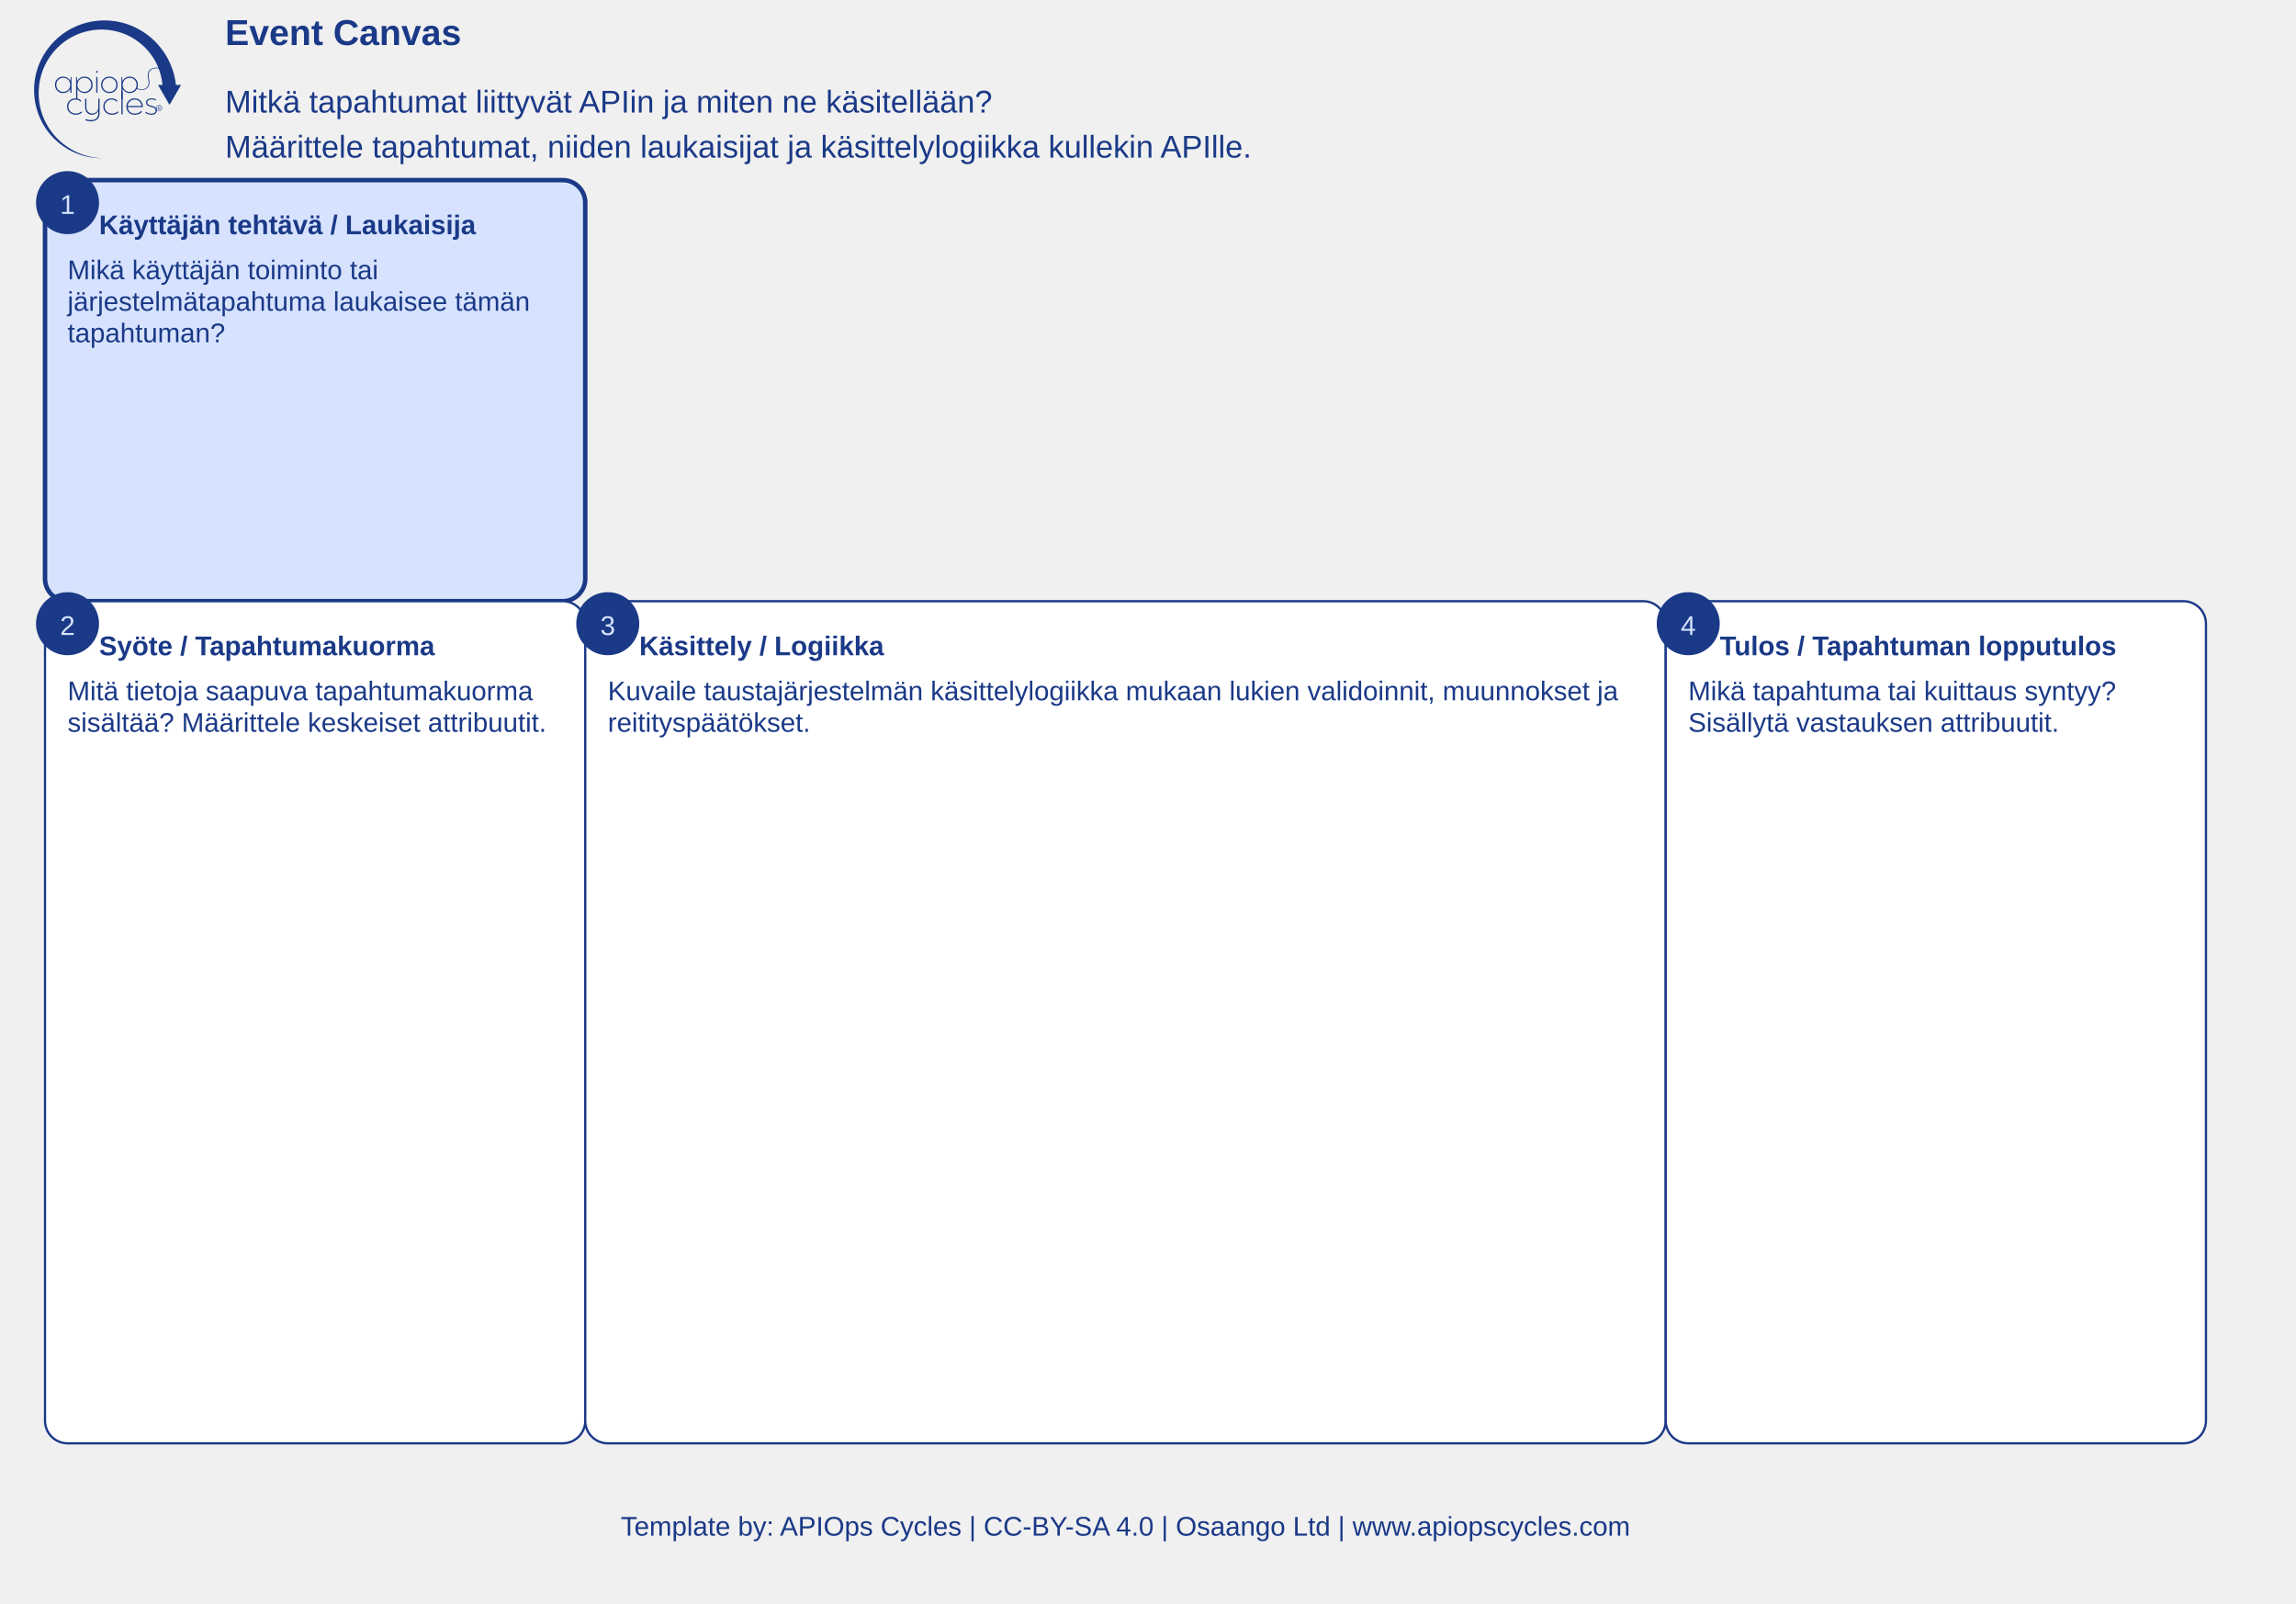
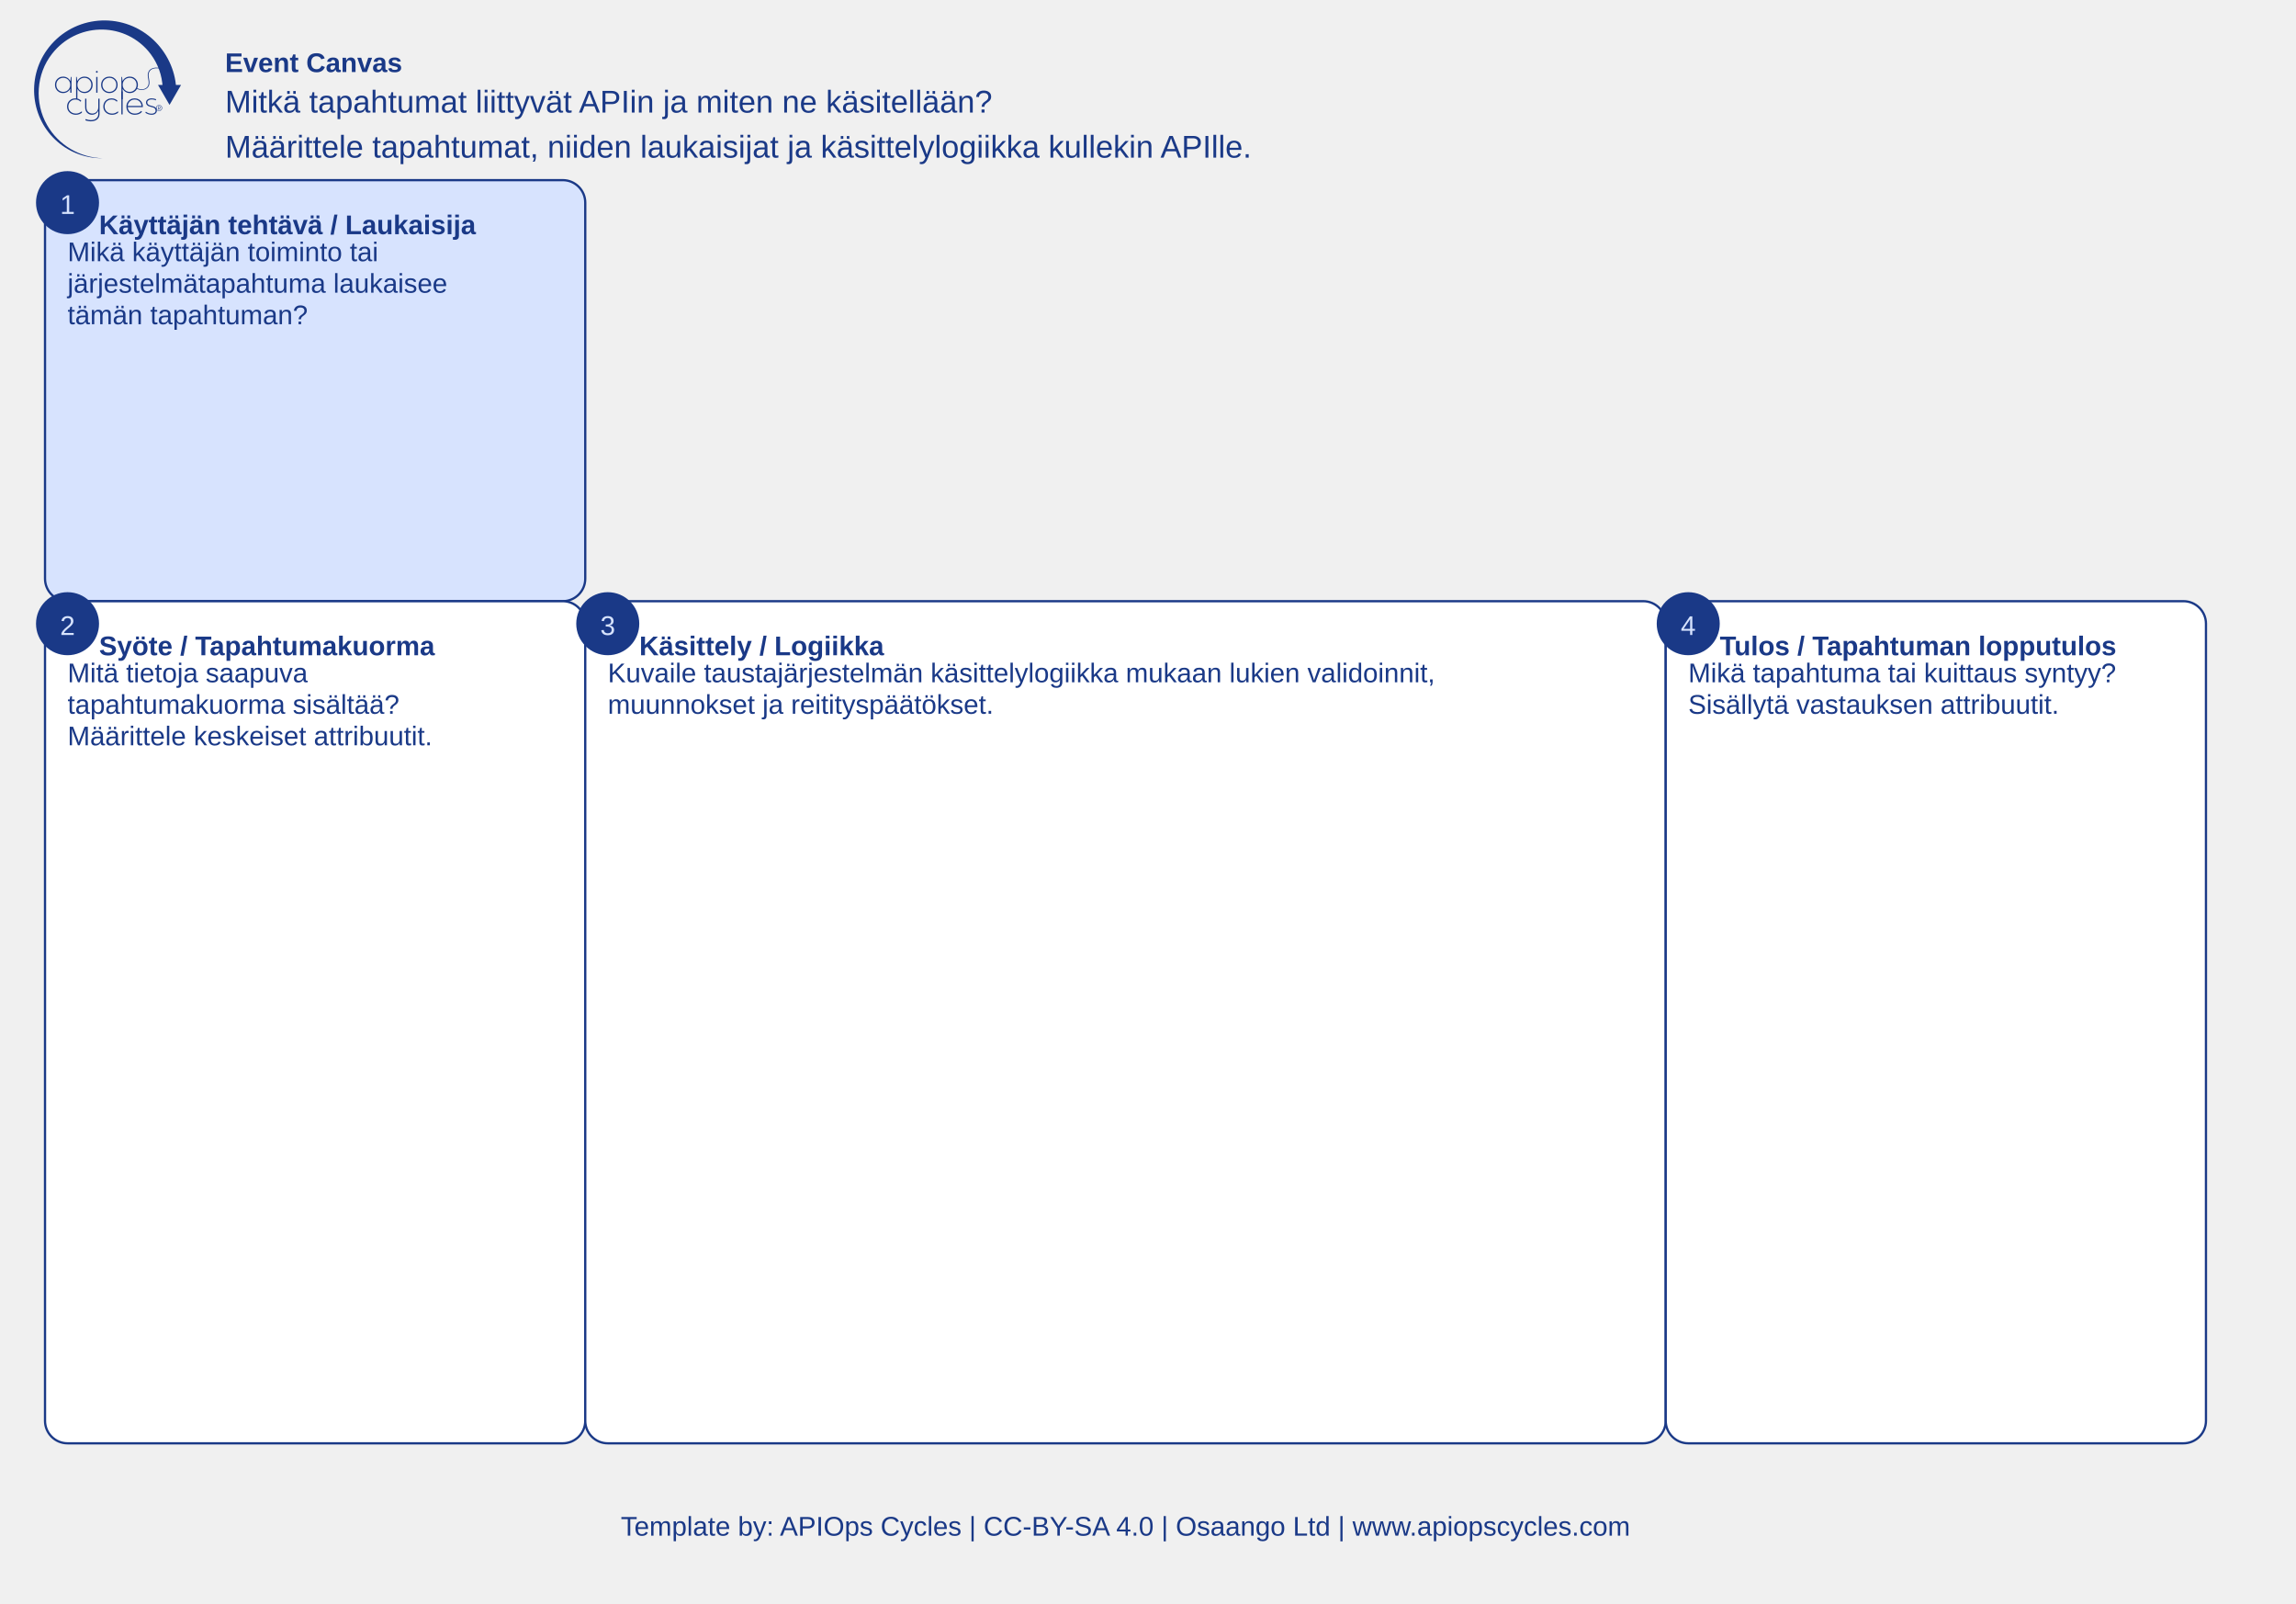
- <svg xmlns="http://www.w3.org/2000/svg" width="1020" height="712" style="background-color: rgb(245, 245, 255);">
-   <text x="100" y="20" text-anchor="start" font-family="Arial, sans-serif" font-size="16px" font-weight="bold" fill="#1a3987">Event Canvas</text>
-   <text x="100" y="50" text-anchor="start" font-family="Arial, sans-serif" font-size="14px" fill="#1a3987">Mitkä tapahtumat liittyvät APIin ja miten ne käsitellään?</text>
-   <text x="100" y="70" text-anchor="start" font-family="Arial, sans-serif" font-size="14px" fill="#1a3987">Määrittele tapahtumat, niiden laukaisijat ja käsittelylogiikka kullekin APIlle.</text>
-   <text x="500" y="682" text-anchor="middle" font-family="Arial, sans-serif" font-size="12" fill="#1a3987">Template by: APIOps Cycles | CC-BY-SA 4.0 | Osaango Ltd | <a href="http://www.apiopscycles.com" target="_blank">www.apiopscycles.com</a>
-   </text>
-   <rect x="20" y="80" width="240" height="187" fill="#ffffff" stroke="#1a3987" rx="10" ry="10" stroke-width="1" />
-   <rect x="20" y="80" width="240" height="187" fill="#d7e3fe" stroke="#1a3987" rx="10" ry="10" stroke-width="2" />
-   <circle cx="30" cy="90" r="14" fill="#1a3987" />
-   <text x="30" y="95" text-anchor="middle" font-family="Arial, sans-serif" font-size="12px" fill="#d7e3fe">1</text>
-   <text x="44" y="104" font-family="Arial, sans-serif" font-size="12px" font-weight="bold" fill="#1a3987">Käyttäjän tehtävä / Laukaisija</text>
-   <g />
-   <text x="30" y="124" font-family="Arial, sans-serif" font-size="12px" fill="#1a3987">Mikä käyttäjän toiminto tai </text>
-   <text x="30" y="138" font-family="Arial, sans-serif" font-size="12px" fill="#1a3987">järjestelmätapahtuma laukaisee tämän </text>
-   <text x="30" y="152" font-family="Arial, sans-serif" font-size="12px" fill="#1a3987">tapahtuman? </text>
-   <rect x="20" y="267" width="240" height="374" fill="#ffffff" stroke="#1a3987" rx="10" ry="10" stroke-width="1" />
-   <circle cx="30" cy="277" r="14" fill="#1a3987" />
-   <text x="30" y="282" text-anchor="middle" font-family="Arial, sans-serif" font-size="12px" fill="#d7e3fe">2</text>
-   <text x="44" y="291" font-family="Arial, sans-serif" font-size="12px" font-weight="bold" fill="#1a3987">Syöte / Tapahtumakuorma</text>
-   <g />
-   <text x="30" y="311" font-family="Arial, sans-serif" font-size="12px" fill="#1a3987">Mitä tietoja saapuva tapahtumakuorma </text>
-   <text x="30" y="325" font-family="Arial, sans-serif" font-size="12px" fill="#1a3987">sisältää? Määrittele keskeiset attribuutit. </text>
-   <rect x="260" y="267" width="480" height="374" fill="#ffffff" stroke="#1a3987" rx="10" ry="10" stroke-width="1" />
-   <circle cx="270" cy="277" r="14" fill="#1a3987" />
-   <text x="270" y="282" text-anchor="middle" font-family="Arial, sans-serif" font-size="12px" fill="#d7e3fe">3</text>
-   <text x="284" y="291" font-family="Arial, sans-serif" font-size="12px" font-weight="bold" fill="#1a3987">Käsittely / Logiikka</text>
-   <g />
-   <text x="270" y="311" font-family="Arial, sans-serif" font-size="12px" fill="#1a3987">Kuvaile taustajärjestelmän käsittelylogiikka mukaan lukien validoinnit, muunnokset ja </text>
-   <text x="270" y="325" font-family="Arial, sans-serif" font-size="12px" fill="#1a3987">reitityspäätökset. </text>
-   <rect x="740" y="267" width="240" height="374" fill="#ffffff" stroke="#1a3987" rx="10" ry="10" stroke-width="1" />
-   <circle cx="750" cy="277" r="14" fill="#1a3987" />
-   <text x="750" y="282" text-anchor="middle" font-family="Arial, sans-serif" font-size="12px" fill="#d7e3fe">4</text>
-   <text x="764" y="291" font-family="Arial, sans-serif" font-size="12px" font-weight="bold" fill="#1a3987">Tulos / Tapahtuman lopputulos</text>
-   <g />
-   <text x="750" y="311" font-family="Arial, sans-serif" font-size="12px" fill="#1a3987">Mikä tapahtuma tai kuittaus syntyy? </text>
-   <text x="750" y="325" font-family="Arial, sans-serif" font-size="12px" fill="#1a3987">Sisällytä vastauksen attribuutit. </text>
+ <svg xmlns="http://www.w3.org/2000/svg" width="1020" height="712" font-family="Arial, sans-serif" font-size="12" style="background-color: #f5f5ff">
  <defs>
    <filter id="shadow">
      <feDropShadow dx="3" dy="3" stdDeviation="2" flood-color="rgba(0, 0, 0, 0.2)" />
    </filter>
  </defs>
-   <g transform="translate(10, 5) scale(0.1, 0.1)">
+   <g transform="translate(10, 5) scale(0.1,0.1)">
    <svg width="756" zoomAndPan="magnify" viewBox="0 0 567 567" height="756" preserveAspectRatio="xMidYMid meet" version="1.0" id="svg47">
      <defs id="defs5">
        <g id="g1" />
        <clipPath id="ecfbc6fc50">
          <path d="M 0.5 0 L 566.5 0 L 566.5 566 L 0.5 566 Z M 0.5 0 " clip-rule="nonzero" id="path1" />
        </clipPath>
        <clipPath id="4ee1efe14e">
          <path d="M 38 30 L 528.191 30 L 528.191 490 L 38 490 Z M 38 30 " clip-rule="nonzero" id="path2" />
        </clipPath>
        <clipPath id="631ef147b9">
          <path d="M 380 187 L 464 187 L 464 283 L 380 283 Z M 380 187 " clip-rule="nonzero" id="path3" />
        </clipPath>
        <clipPath id="dc9e064c61">
          <path d="M 463.609 187.988 L 458.23 287.418 L 379.734 283.168 L 385.113 183.742 Z M 463.609 187.988 " clip-rule="nonzero" id="path4" />
        </clipPath>
        <clipPath id="06f743e2a4">
          <path d="M 379.477 282.957 L 384.855 183.527 L 463.352 187.773 L 457.973 287.203 Z M 379.477 282.957 " clip-rule="nonzero" id="path5" />
        </clipPath>
      </defs>
      <g clip-path="url(#4ee1efe14e)" id="g8" style="fill:#1a3987;fill-opacity:1">
        <path fill="#ffffff" d="M 116.617 434.637 C 158.09 470.828 212.988 490.789 267.996 489.473 C 191.457 488.059 119.762 445.711 81.969 379.109 C 39.125 305.152 45.559 208.793 98.371 141.828 C 178.516 39.051 332.074 32.734 418.133 131.543 C 443.988 161.492 460.848 199.008 465.605 238.27 C 465.902 240.664 466.145 243.062 466.34 245.465 L 451.488 245.465 L 489.855 311.918 L 528.223 245.465 L 511.156 245.465 C 510.668 240.906 510.059 236.363 509.301 231.844 C 499.641 173.074 467.293 118.582 420.492 81.809 C 314.559 -1.688 159.801 18.852 81.219 129.086 C 13.043 224.371 27.914 357.969 116.617 434.637 " fill-opacity="1" fill-rule="nonzero" id="path8" style="fill:#1a3987;fill-opacity:1" />
      </g>
      <g fill="#ffffff" fill-opacity="1" id="g11" style="fill:#1a3987;fill-opacity:1">
        <g transform="translate(143.5886, 343.5815)" id="g10" style="fill:#1a3987;fill-opacity:1">
          <g id="g9" style="fill:#1a3987;fill-opacity:1">
            <path d="M 34.234 1.172 C 28.742 1.172 23.773 0.016 19.328 -2.297 C 14.879 -4.617 11.363 -7.844 8.781 -11.969 C 6.195 -16.094 4.906 -20.832 4.906 -26.188 C 4.906 -31.551 6.129 -36.273 8.578 -40.359 C 11.035 -44.453 14.32 -47.66 18.438 -49.984 C 22.562 -52.305 27.176 -53.469 32.281 -53.469 C 36.207 -53.469 39.938 -52.781 43.469 -51.406 C 47 -50.031 49.973 -47.938 52.391 -45.125 L 49.547 -42.391 C 47.516 -44.672 45.039 -46.43 42.125 -47.672 C 39.219 -48.922 35.938 -49.547 32.281 -49.547 C 28.031 -49.547 24.141 -48.562 20.609 -46.594 C 17.078 -44.633 14.281 -41.906 12.219 -38.406 C 10.156 -34.906 9.125 -30.832 9.125 -26.188 C 9.125 -21.613 10.234 -17.562 12.453 -14.031 C 14.68 -10.5 17.691 -7.734 21.484 -5.734 C 25.273 -3.742 29.523 -2.75 34.234 -2.75 C 38.098 -2.75 41.629 -3.453 44.828 -4.859 C 48.035 -6.266 51.176 -8.113 54.25 -10.406 L 54.25 -5.594 C 51.438 -3.438 48.363 -1.77 45.031 -0.594 C 41.695 0.582 38.098 1.172 34.234 1.172 Z M 34.234 1.172 " id="path9" style="fill:#1a3987;fill-opacity:1" />
          </g>
        </g>
      </g>
      <g fill="#ffffff" fill-opacity="1" id="g14" style="fill:#1a3987;fill-opacity:1">
        <g transform="translate(200.9774, 343.5815)" id="g13" style="fill:#1a3987;fill-opacity:1">
          <g id="g12" style="fill:#1a3987;fill-opacity:1">
            <path d="M 26.688 23.156 C 24.988 23.156 23.039 22.988 20.844 22.656 C 18.656 22.332 16.461 21.91 14.266 21.391 C 12.078 20.867 10.102 20.312 8.344 19.719 L 9.422 15.594 C 11.973 16.582 14.848 17.398 18.047 18.047 C 21.254 18.703 24.164 19.031 26.781 19.031 C 31.289 19.031 35.41 18.312 39.141 16.875 C 42.867 15.438 45.859 13.113 48.109 9.906 C 50.367 6.707 51.5 2.52 51.5 -2.656 L 51.5 -11.281 L 51.016 -11.281 C 49.055 -7.488 46.273 -4.461 42.672 -2.203 C 39.078 0.047 35.086 1.172 30.703 1.172 C 26.191 1.172 22.203 0.16 18.734 -1.859 C 15.273 -3.891 12.562 -6.77 10.594 -10.5 C 8.633 -14.227 7.656 -18.645 7.656 -23.75 L 7.656 -52.391 L 11.875 -52.391 L 11.875 -23.844 C 11.875 -19.52 12.723 -15.789 14.422 -12.656 C 16.117 -9.52 18.473 -7.098 21.484 -5.391 C 24.492 -3.691 27.895 -2.844 31.688 -2.844 C 35.352 -2.844 38.688 -3.738 41.688 -5.531 C 44.695 -7.332 47.082 -9.801 48.844 -12.938 C 50.613 -16.082 51.5 -19.719 51.5 -23.844 L 51.5 -52.391 L 55.719 -52.391 L 55.719 -2.656 C 55.719 3.301 54.395 8.191 51.75 12.016 C 49.102 15.848 45.586 18.66 41.203 20.453 C 36.816 22.254 31.977 23.156 26.688 23.156 Z M 26.688 23.156 " id="path11" style="fill:#1a3987;fill-opacity:1" />
          </g>
        </g>
      </g>
      <g fill="#ffffff" fill-opacity="1" id="g17" style="fill:#1a3987;fill-opacity:1">
        <g transform="translate(264.3502, 343.5815)" id="g16" style="fill:#1a3987;fill-opacity:1">
          <g id="g15" style="fill:#1a3987;fill-opacity:1">
            <path d="M 34.234 1.172 C 28.742 1.172 23.773 0.016 19.328 -2.297 C 14.879 -4.617 11.363 -7.844 8.781 -11.969 C 6.195 -16.094 4.906 -20.832 4.906 -26.188 C 4.906 -31.551 6.129 -36.273 8.578 -40.359 C 11.035 -44.453 14.32 -47.66 18.438 -49.984 C 22.562 -52.305 27.176 -53.469 32.281 -53.469 C 36.207 -53.469 39.938 -52.781 43.469 -51.406 C 47 -50.031 49.973 -47.938 52.391 -45.125 L 49.547 -42.391 C 47.516 -44.672 45.039 -46.43 42.125 -47.672 C 39.219 -48.922 35.938 -49.547 32.281 -49.547 C 28.031 -49.547 24.141 -48.562 20.609 -46.594 C 17.078 -44.633 14.281 -41.906 12.219 -38.406 C 10.156 -34.906 9.125 -30.832 9.125 -26.188 C 9.125 -21.613 10.234 -17.562 12.453 -14.031 C 14.68 -10.5 17.691 -7.734 21.484 -5.734 C 25.273 -3.742 29.523 -2.75 34.234 -2.75 C 38.098 -2.75 41.629 -3.453 44.828 -4.859 C 48.035 -6.266 51.176 -8.113 54.25 -10.406 L 54.25 -5.594 C 51.438 -3.438 48.363 -1.77 45.031 -0.594 C 41.695 0.582 38.098 1.172 34.234 1.172 Z M 34.234 1.172 " id="path14" style="fill:#1a3987;fill-opacity:1" />
          </g>
        </g>
      </g>
      <g fill="#ffffff" fill-opacity="1" id="g20" style="fill:#1a3987;fill-opacity:1">
        <g transform="translate(321.739, 343.5815)" id="g19" style="fill:#1a3987;fill-opacity:1">
          <g id="g18" style="fill:#1a3987;fill-opacity:1">
            <path d="M 7.656 0 L 7.656 -76.422 L 11.875 -76.422 L 11.875 0 Z M 7.656 0 " id="path17" style="fill:#1a3987;fill-opacity:1" />
          </g>
        </g>
      </g>
      <g fill="#ffffff" fill-opacity="1" id="g23" style="fill:#1a3987;fill-opacity:1">
        <g transform="translate(341.261, 343.5815)" id="g22" style="fill:#1a3987;fill-opacity:1">
          <g id="g21" style="fill:#1a3987;fill-opacity:1">
            <path d="M 33.266 1.172 C 27.566 1.172 22.594 0.016 18.344 -2.297 C 14.094 -4.617 10.789 -7.844 8.438 -11.969 C 6.082 -16.094 4.906 -20.832 4.906 -26.188 C 4.906 -31.551 6.129 -36.273 8.578 -40.359 C 11.035 -44.453 14.32 -47.66 18.438 -49.984 C 22.562 -52.305 27.176 -53.469 32.281 -53.469 C 37.383 -53.469 42.008 -52.305 46.156 -49.984 C 50.312 -47.66 53.598 -44.453 56.016 -40.359 C 58.441 -36.273 59.656 -31.551 59.656 -26.188 L 59.656 -24.328 L 9.219 -24.328 C 9.477 -20.078 10.641 -16.316 12.703 -13.047 C 14.766 -9.773 17.547 -7.238 21.047 -5.438 C 24.547 -3.645 28.617 -2.75 33.266 -2.75 C 37.316 -2.75 41.172 -3.5 44.828 -5 C 48.492 -6.508 51.602 -8.766 54.156 -11.766 L 56.906 -8.531 C 53.895 -5.133 50.328 -2.664 46.203 -1.125 C 42.086 0.406 37.773 1.172 33.266 1.172 Z M 9.219 -28.156 L 55.328 -28.156 C 55.066 -32.406 53.875 -36.133 51.75 -39.344 C 49.625 -42.551 46.875 -45.051 43.5 -46.844 C 40.133 -48.645 36.395 -49.547 32.281 -49.547 C 28.219 -49.547 24.504 -48.645 21.141 -46.844 C 17.773 -45.051 15.031 -42.551 12.906 -39.344 C 10.781 -36.133 9.551 -32.406 9.219 -28.156 Z M 9.219 -28.156 " id="path20" style="fill:#1a3987;fill-opacity:1" />
          </g>
        </g>
      </g>
      <g fill="#ffffff" fill-opacity="1" id="g26" style="fill:#1a3987;fill-opacity:1">
        <g transform="translate(405.8111, 343.5815)" id="g25" style="fill:#1a3987;fill-opacity:1">
          <g id="g24" style="fill:#1a3987;fill-opacity:1">
            <path d="M 24.328 1.172 C 20.211 1.172 16.367 0.52 12.797 -0.781 C 9.234 -2.094 6.145 -3.695 3.531 -5.594 L 5.203 -9.031 C 7.492 -7.195 10.27 -5.641 13.531 -4.359 C 16.801 -3.086 20.336 -2.453 24.141 -2.453 C 28.316 -2.453 31.613 -3.383 34.031 -5.25 C 36.457 -7.113 37.672 -9.516 37.672 -12.453 C 37.672 -15.535 36.656 -18.07 34.625 -20.062 C 32.602 -22.062 28.711 -23.648 22.953 -24.828 C 16.68 -26.129 12.234 -28.07 9.609 -30.656 C 6.992 -33.238 5.688 -36.426 5.688 -40.219 C 5.688 -42.645 6.453 -44.852 7.984 -46.844 C 9.523 -48.844 11.672 -50.445 14.422 -51.656 C 17.172 -52.863 20.375 -53.469 24.031 -53.469 C 27.102 -53.469 29.832 -53.207 32.219 -52.688 C 34.613 -52.164 36.859 -51.508 38.953 -50.719 L 38.953 -46.797 C 36.984 -47.648 34.77 -48.367 32.312 -48.953 C 29.863 -49.547 27.07 -49.844 23.938 -49.844 C 19.75 -49.844 16.363 -48.895 13.781 -47 C 11.195 -45.102 9.906 -42.844 9.906 -40.219 C 9.906 -38.457 10.312 -36.836 11.125 -35.359 C 11.945 -33.891 13.406 -32.582 15.5 -31.438 C 17.594 -30.301 20.602 -29.305 24.531 -28.453 C 30.938 -27.078 35.43 -25.098 38.016 -22.516 C 40.598 -19.93 41.891 -16.613 41.891 -12.562 C 41.891 -8.633 40.301 -5.363 37.125 -2.75 C 33.957 -0.133 29.691 1.172 24.328 1.172 Z M 24.328 1.172 " id="path23" style="fill:#1a3987;fill-opacity:1" />
          </g>
        </g>
      </g>
      <g fill="#ffffff" fill-opacity="1" id="g29" style="fill:#1a3987;fill-opacity:1">
        <g transform="translate(103.1736,271.3029)" id="g28" style="fill:#1a3987;fill-opacity:1">
          <g id="g27" style="fill:#1a3987;fill-opacity:1">
            <path d="m 31.969,1.188 c -4.98,0 -9.508,-1.164 -13.578,-3.484 -4.062,-2.332 -7.293,-5.566 -9.688,-9.703 -2.398,-4.133 -3.594,-8.891 -3.594,-14.266 0,-5.375 1.195,-10.109 3.594,-14.203 2.395,-4.102 5.625,-7.316 9.688,-9.641 4.07,-2.332 8.598,-3.5 13.578,-3.5 5.188,0 9.875,1.262 14.062,3.781 4.195,2.523 7.414,5.98 9.656,10.375 h 0.578 L 57.844,-52.531 h 2.266 V 0 H 55.875 V -12.297 H 55.281 C 52.988,-8.098 49.789,-4.801 45.688,-2.406 41.594,-0.008 37.02,1.188 31.969,1.188 Z M 32.562,-2.75 c 4.332,0 8.25,-1 11.75,-3 3.508,-2 6.297,-4.77 8.359,-8.312 2.07,-3.539 3.109,-7.609 3.109,-12.203 0,-4.656 -1.039,-8.738 -3.109,-12.25 -2.062,-3.508 -4.852,-6.242 -8.359,-8.203 -3.5,-1.969 -7.418,-2.953 -11.75,-2.953 -4.262,0 -8.148,0.984 -11.656,2.953 -3.512,1.961 -6.32,4.695 -8.422,8.203 -2.094,3.512 -3.141,7.594 -3.141,12.25 0,4.594 1.031,8.664 3.094,12.203 2.07,3.543 4.879,6.312 8.422,8.312 3.539,2 7.441,3 11.703,3 z m 0,0" id="path26" style="fill:#1a3987;fill-opacity:1" />
          </g>
        </g>
      </g>
      <g fill="#ffffff" fill-opacity="1" id="g32" style="fill:#1a3987;fill-opacity:1">
        <g transform="translate(170.9521,271.3029)" id="g31" style="fill:#1a3987;fill-opacity:1">
          <g id="g30" style="fill:#1a3987;fill-opacity:1">
            <path d="M 7.672,21.734 V -52.531 H 9.938 l 1.578,13.078 H 12 c 2.289,-4.395 5.535,-7.852 9.734,-10.375 4.195,-2.52 8.891,-3.781 14.078,-3.781 4.977,0 9.5,1.168 13.562,3.5 4.07,2.324 7.305,5.539 9.703,9.641 2.395,4.094 3.594,8.828 3.594,14.203 0,5.375 -1.199,10.133 -3.594,14.266 C 56.68,-7.863 53.445,-4.629 49.375,-2.297 45.312,0.023 40.789,1.188 35.812,1.188 30.82,1.188 26.258,-0.008 22.125,-2.406 18,-4.801 14.789,-8.066 12.5,-12.203 h -0.594 v 33.938 z M 35.219,-2.75 c 4.258,0 8.145,-1 11.656,-3 3.508,-2 6.297,-4.77 8.359,-8.312 2.07,-3.539 3.109,-7.609 3.109,-12.203 0,-4.656 -1.039,-8.738 -3.109,-12.25 -2.062,-3.508 -4.852,-6.242 -8.359,-8.203 -3.512,-1.969 -7.398,-2.953 -11.656,-2.953 -4.262,0 -8.164,0.984 -11.703,2.953 -3.543,1.961 -6.352,4.695 -8.422,8.203 -2.062,3.512 -3.094,7.594 -3.094,12.25 0,4.594 1.031,8.664 3.094,12.203 2.07,3.543 4.879,6.312 8.422,8.312 3.539,2 7.441,3 11.703,3 z m 0,0" id="path29" style="fill:#1a3987;fill-opacity:1" />
          </g>
        </g>
      </g>
      <g fill="#ffffff" fill-opacity="1" id="g35" style="fill:#1a3987;fill-opacity:1">
        <g transform="translate(238.2387, 271.3029)" id="g34" style="fill:#1a3987;fill-opacity:1">
          <g id="g33" style="fill:#1a3987;fill-opacity:1">
            <path d="M 9.438 -66.406 C 8.594 -66.406 7.859 -66.711 7.234 -67.328 C 6.609 -67.953 6.297 -68.691 6.297 -69.547 C 6.297 -70.398 6.609 -71.117 7.234 -71.703 C 7.859 -72.297 8.594 -72.594 9.438 -72.594 C 10.289 -72.594 11.016 -72.297 11.609 -71.703 C 12.203 -71.117 12.5 -70.398 12.5 -69.547 C 12.5 -68.691 12.203 -67.953 11.609 -67.328 C 11.016 -66.711 10.289 -66.406 9.438 -66.406 Z M 7.281 0 L 7.281 -52.531 L 11.609 -52.531 L 11.609 0 Z M 7.281 0 " id="path32" style="fill:#1a3987;fill-opacity:1" />
          </g>
        </g>
      </g>
      <g fill="#ffffff" fill-opacity="1" id="g38" style="fill:#1a3987;fill-opacity:1">
        <g transform="translate(257.0278,271.3029)" id="g37" style="fill:#1a3987;fill-opacity:1">
          <g id="g36" style="fill:#1a3987;fill-opacity:1">
            <path d="m 32.359,1.188 c -5.117,0 -9.742,-1.164 -13.875,-3.484 -4.125,-2.332 -7.418,-5.566 -9.875,-9.703 -2.461,-4.133 -3.688,-8.891 -3.688,-14.266 0,-5.375 1.227,-10.109 3.688,-14.203 2.457,-4.102 5.75,-7.316 9.875,-9.641 4.133,-2.332 8.758,-3.5 13.875,-3.5 5.113,0 9.738,1.168 13.875,3.5 4.133,2.324 7.43,5.539 9.891,9.641 2.457,4.094 3.688,8.828 3.688,14.203 0,5.375 -1.23,10.133 -3.688,14.266 -2.461,4.137 -5.758,7.371 -9.891,9.703 -4.137,2.32 -8.762,3.484 -13.875,3.484 z m 0,-3.938 c 4.332,0 8.254,-1 11.766,-3 3.508,-2 6.297,-4.77 8.359,-8.312 2.062,-3.539 3.094,-7.609 3.094,-12.203 0,-4.656 -1.031,-8.738 -3.094,-12.25 -2.062,-3.508 -4.852,-6.242 -8.359,-8.203 -3.512,-1.969 -7.434,-2.953 -11.766,-2.953 -4.262,0 -8.164,0.984 -11.703,2.953 -3.543,1.961 -6.344,4.695 -8.406,8.203 -2.062,3.512 -3.094,7.594 -3.094,12.25 0,4.594 1.031,8.664 3.094,12.203 2.062,3.543 4.863,6.312 8.406,8.312 3.539,2 7.441,3 11.703,3 z m 0,0" id="path35" style="fill:#1a3987;fill-opacity:1" />
          </g>
        </g>
      </g>
      <g fill="#ffffff" fill-opacity="1" id="g41" style="fill:#1a3987;fill-opacity:1">
        <g transform="translate(321.7568,271.3029)" id="g40" style="fill:#1a3987;fill-opacity:1">
          <g id="g39" style="fill:#1a3987;fill-opacity:1">
            <path d="M 7.672,21.734 V -52.531 H 9.938 l 1.578,13.078 H 12 c 2.289,-4.395 5.535,-7.852 9.734,-10.375 4.195,-2.52 8.891,-3.781 14.078,-3.781 4.977,0 9.5,1.168 13.562,3.5 4.07,2.324 7.305,5.539 9.703,9.641 2.395,4.094 3.594,8.828 3.594,14.203 0,5.375 -1.199,10.133 -3.594,14.266 C 56.68,-7.863 53.445,-4.629 49.375,-2.297 45.312,0.023 40.789,1.188 35.812,1.188 30.82,1.188 26.258,-0.008 22.125,-2.406 18,-4.801 14.789,-8.066 12.5,-12.203 h -0.594 v 33.938 z M 35.219,-2.75 c 4.258,0 8.145,-1 11.656,-3 3.508,-2 6.297,-4.77 8.359,-8.312 2.07,-3.539 3.109,-7.609 3.109,-12.203 0,-4.656 -1.039,-8.738 -3.109,-12.25 -2.062,-3.508 -4.852,-6.242 -8.359,-8.203 -3.512,-1.969 -7.398,-2.953 -11.656,-2.953 -4.262,0 -8.164,0.984 -11.703,2.953 -3.543,1.961 -6.352,4.695 -8.422,8.203 -2.062,3.512 -3.094,7.594 -3.094,12.25 0,4.594 1.031,8.664 3.094,12.203 2.07,3.543 4.879,6.312 8.422,8.312 3.539,2 7.441,3 11.703,3 z m 0,0" id="path38" style="fill:#1a3987;fill-opacity:1" />
          </g>
        </g>
      </g>
      <g fill="#ffffff" fill-opacity="1" id="g44" style="fill:#1a3987;fill-opacity:1">
        <g transform="translate(443.0016, 344.7426)" id="g43" style="fill:#1a3987;fill-opacity:1">
          <g id="g42" style="fill:#1a3987;fill-opacity:1">
            <path d="M 12.016 -12.578 C 10.18 -12.578 8.504 -13.008 6.984 -13.875 C 5.461 -14.75 4.242 -15.93 3.328 -17.422 C 2.41 -18.91 1.953 -20.602 1.953 -22.5 C 1.953 -24.426 2.41 -26.133 3.328 -27.625 C 4.242 -29.113 5.461 -30.289 6.984 -31.156 C 8.504 -32.031 10.18 -32.469 12.016 -32.469 C 13.879 -32.469 15.586 -32.031 17.141 -31.156 C 18.691 -30.289 19.926 -29.113 20.844 -27.625 C 21.758 -26.133 22.219 -24.426 22.219 -22.5 C 22.219 -20.602 21.758 -18.91 20.844 -17.422 C 19.926 -15.93 18.691 -14.75 17.141 -13.875 C 15.586 -13.008 13.879 -12.578 12.016 -12.578 Z M 12.016 -13.922 C 13.691 -13.922 15.172 -14.285 16.453 -15.016 C 17.742 -15.742 18.766 -16.754 19.516 -18.047 C 20.266 -19.336 20.641 -20.82 20.641 -22.5 C 20.641 -24.207 20.266 -25.703 19.516 -26.984 C 18.766 -28.273 17.742 -29.285 16.453 -30.016 C 15.172 -30.742 13.691 -31.109 12.016 -31.109 C 10.398 -31.109 8.957 -30.742 7.688 -30.016 C 6.414 -29.285 5.414 -28.273 4.688 -26.984 C 3.957 -25.703 3.594 -24.207 3.594 -22.5 C 3.594 -20.82 3.957 -19.336 4.688 -18.047 C 5.414 -16.754 6.414 -15.742 7.688 -15.016 C 8.957 -14.285 10.398 -13.922 12.016 -13.922 Z M 8.578 -16.859 L 8.578 -28.312 L 11.547 -28.312 C 13.285 -28.312 14.539 -27.879 15.312 -27.016 C 16.094 -26.148 16.484 -25.109 16.484 -23.891 C 16.484 -23.086 16.281 -22.352 15.875 -21.688 C 15.477 -21.02 14.875 -20.516 14.062 -20.172 L 16.484 -16.859 L 14.672 -16.859 L 12.578 -19.75 L 10.109 -19.75 L 10.109 -16.859 Z M 10.109 -20.906 L 11.453 -20.906 C 12.766 -20.906 13.664 -21.188 14.156 -21.75 C 14.656 -22.312 14.906 -23.023 14.906 -23.891 C 14.906 -24.797 14.656 -25.551 14.156 -26.156 C 13.664 -26.758 12.766 -27.062 11.453 -27.062 L 10.109 -27.062 Z M 10.109 -20.906 " id="path41" style="fill:#1a3987;fill-opacity:1" />
          </g>
        </g>
      </g>
      <g clip-path="url(#631ef147b9)" id="g47" transform="matrix(0.9917124,0,0,0.7826673,3.840058,40.77719)" style="fill:#1a3987;fill-opacity:1">
        <g clip-path="url(#dc9e064c61)" id="g46" style="fill:#1a3987;fill-opacity:1">
          <g clip-path="url(#06f743e2a4)" id="g45" style="fill:#1a3987;fill-opacity:1">
            <path fill="#ffffff" d="m 380.312,275.602 c -0.469,0.598 -0.363,1.461 0.23,1.93 5.379,4.219 12.348,6.117 19.121,5.199 6.773,-0.918 12.988,-4.594 17.051,-10.094 4.625,-6.254 6.59,-14.914 5.836,-25.734 -0.27,-3.887 -0.832,-7.789 -1.375,-11.559 -0.668,-4.652 -1.359,-9.465 -1.492,-14.203 -0.188,-6.918 0.91,-16.555 7.211,-23.152 3.93,-4.113 9.719,-6.754 16.297,-7.43 5.484,-0.566 11.523,0.164 18.465,2.23 0.727,0.215 1.492,-0.199 1.707,-0.926 0.031,-0.105 0.051,-0.211 0.059,-0.32 0.031,-0.617 -0.359,-1.203 -0.98,-1.387 -7.297,-2.172 -13.684,-2.934 -19.531,-2.332 -7.23,0.746 -13.621,3.68 -18,8.266 -6.957,7.281 -8.176,17.684 -7.973,25.129 0.133,4.895 0.84,9.785 1.52,14.516 0.535,3.723 1.09,7.57 1.352,11.359 0.707,10.148 -1.078,18.195 -5.301,23.91 -3.57,4.832 -9.258,8.199 -15.211,9.004 -5.953,0.805 -12.328,-0.93 -17.055,-4.637 -0.598,-0.469 -1.461,-0.367 -1.93,0.23 z m 0,0" fill-opacity="1" fill-rule="nonzero" id="path44" style="fill:#1a3987;fill-opacity:1" />
          </g>
        </g>
      </g>
    </svg>
  </g>
+   <text x="100" y="32" font-weight="bold" fill="#1a3987">Event Canvas</text>
+   <text x="100" y="50" text-anchor="start" font-family="Arial, sans-serif" font-size="14" fill="#1a3987">Mitkä tapahtumat liittyvät APIin ja miten ne käsitellään?</text>
+   <text x="100" y="70" text-anchor="start" font-family="Arial, sans-serif" font-size="14" fill="#1a3987">Määrittele tapahtumat, niiden laukaisijat ja käsittelylogiikka kullekin APIlle.</text>
+   <rect x="20" y="80" width="240" height="187" fill="#d7e3fe" stroke="#1a3987" rx="10" ry="10" />
+   <circle cx="30" cy="90" r="14" fill="#1a3987" />
+   <text x="30" y="95" text-anchor="middle" font-family="Arial, sans-serif" font-size="12" fill="#d7e3fe">1</text>
+   <text x="44" y="104" font-weight="bold" fill="#1a3987">Käyttäjän tehtävä / Laukaisija</text>
+   <text x="30" y="116" fill="#1a3987">
+     <tspan>Mikä käyttäjän toiminto tai</tspan>
+     <tspan x="30" dy="14">järjestelmätapahtuma laukaisee</tspan>
+     <tspan x="30" dy="14">tämän tapahtuman?</tspan>
+   </text>
+   <rect x="20" y="267" width="240" height="374" fill="#ffffff" stroke="#1a3987" rx="10" ry="10" />
+   <circle cx="30" cy="277" r="14" fill="#1a3987" />
+   <text x="30" y="282" text-anchor="middle" font-family="Arial, sans-serif" font-size="12" fill="#d7e3fe">2</text>
+   <text x="44" y="291" font-weight="bold" fill="#1a3987">Syöte / Tapahtumakuorma</text>
+   <text x="30" y="303" fill="#1a3987">
+     <tspan>Mitä tietoja saapuva</tspan>
+     <tspan x="30" dy="14">tapahtumakuorma sisältää?</tspan>
+     <tspan x="30" dy="14">Määrittele keskeiset attribuutit.</tspan>
+   </text>
+   <rect x="260" y="267" width="480" height="374" fill="#ffffff" stroke="#1a3987" rx="10" ry="10" />
+   <circle cx="270" cy="277" r="14" fill="#1a3987" />
+   <text x="270" y="282" text-anchor="middle" font-family="Arial, sans-serif" font-size="12" fill="#d7e3fe">3</text>
+   <text x="284" y="291" font-weight="bold" fill="#1a3987">Käsittely / Logiikka</text>
+   <text x="270" y="303" fill="#1a3987">
+     <tspan>Kuvaile taustajärjestelmän käsittelylogiikka mukaan lukien validoinnit,</tspan>
+     <tspan x="270" dy="14">muunnokset ja reitityspäätökset.</tspan>
+   </text>
+   <rect x="740" y="267" width="240" height="374" fill="#ffffff" stroke="#1a3987" rx="10" ry="10" />
+   <circle cx="750" cy="277" r="14" fill="#1a3987" />
+   <text x="750" y="282" text-anchor="middle" font-family="Arial, sans-serif" font-size="12" fill="#d7e3fe">4</text>
+   <text x="764" y="291" font-weight="bold" fill="#1a3987">Tulos / Tapahtuman lopputulos</text>
+   <text x="750" y="303" fill="#1a3987">
+     <tspan>Mikä tapahtuma tai kuittaus syntyy?</tspan>
+     <tspan x="750" dy="14">Sisällytä vastauksen attribuutit.</tspan>
+   </text>
+   <text class="footer" x="500" y="682" text-anchor="middle" font-family="Arial, sans-serif" font-size="12" fill="#1a3987">Template by: APIOps Cycles | CC-BY-SA 4.0 | Osaango Ltd | <a href="http://www.apiopscycles.com" target="_blank">www.apiopscycles.com</a>
+   </text>
</svg>
